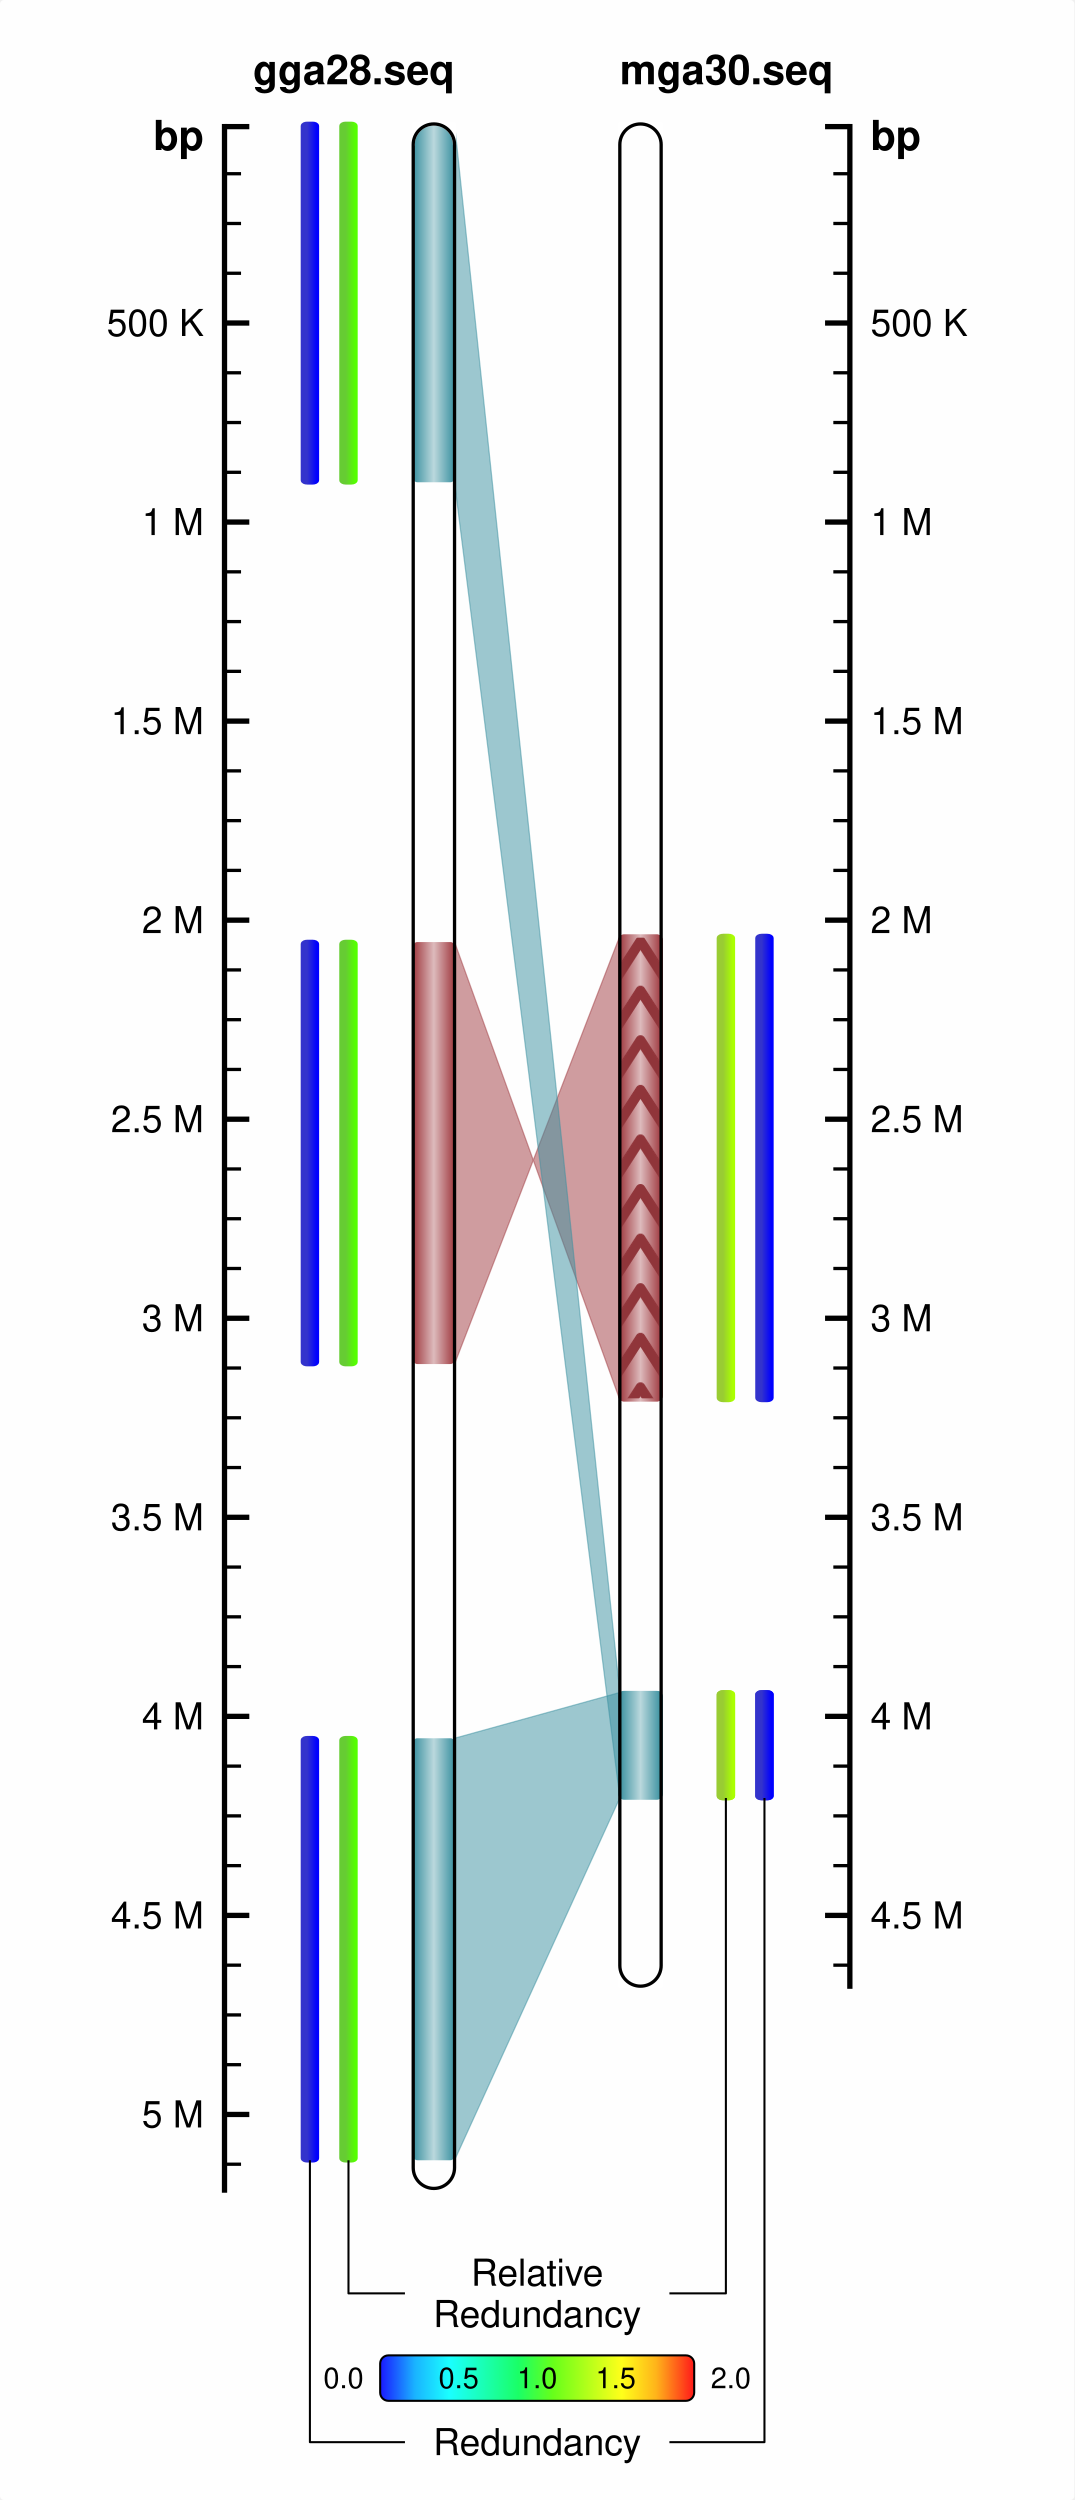
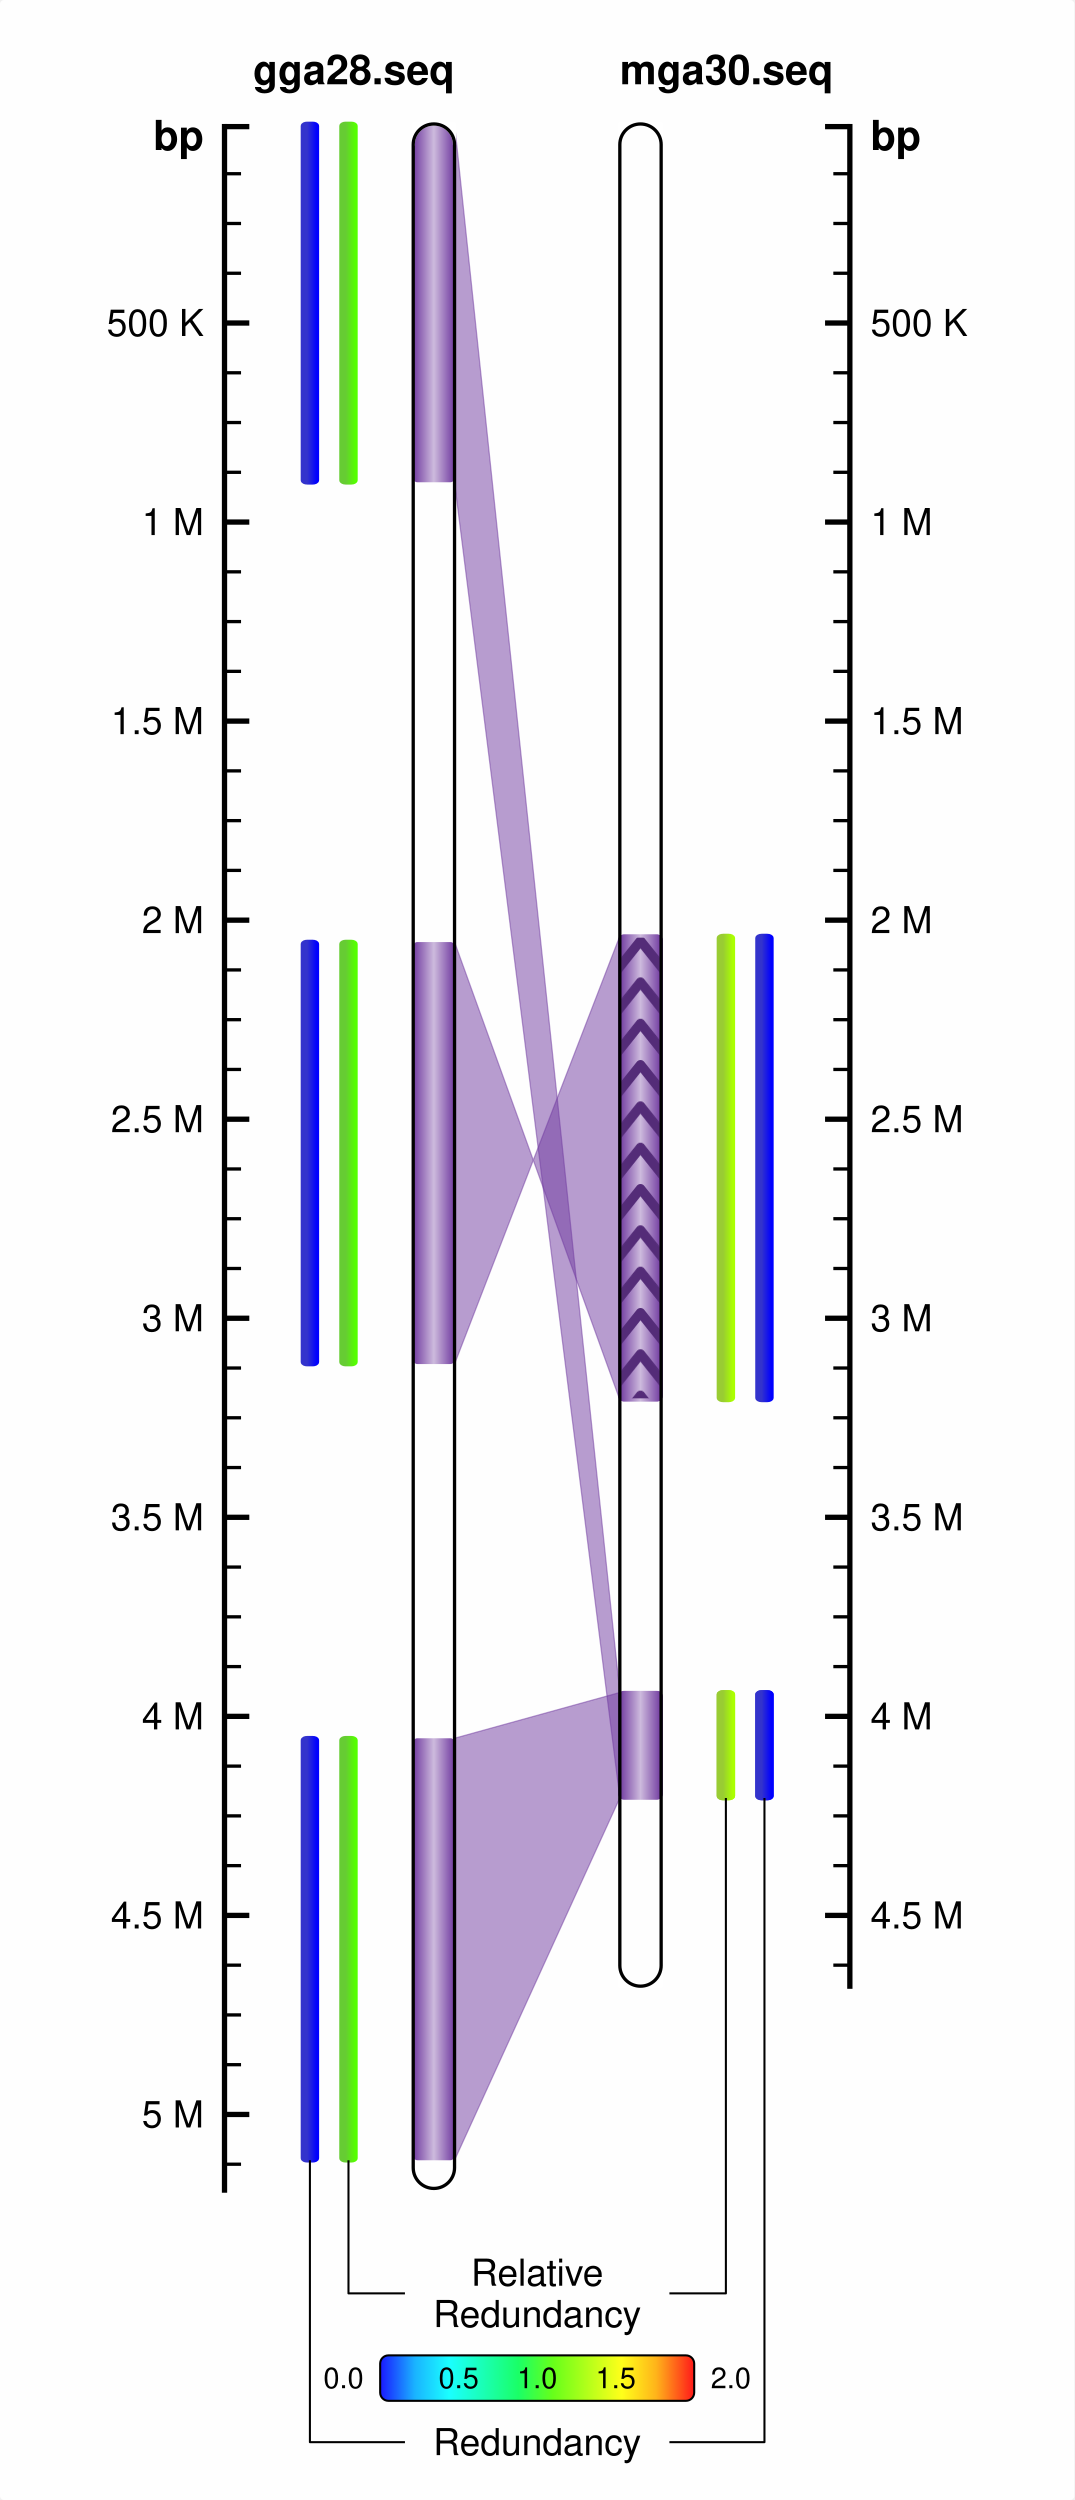
<svg xmlns="http://www.w3.org/2000/svg" viewBox="0 0 260 605.008">
  <rect x="0" y="0" width="260" height="605.008" rx="1" ry="1" fill="white" fill-opacity="0.9" stroke="white" stroke-width="0" stroke-opacity="1" />
  <line id="54.33332830.00000054.333328530.647888" x1="54.333" y1="30" x2="54.333" y2="530.648" stroke-width="1.28" stroke="black" />
  <text id="49.33332836.299999" x="49.333" y="36.3" dominant-baseline="" baseline-shift="" alignment-baseline="" font-size="10px" font-weight="bold" font-family="Helvetica,Arial" font-variant="normal" text-anchor="end" text-align="start" line-height="125%%">
bp</text>
  <line id="54.33332830.63999960.33332830.639999" x1="54.333" y1="30.64" x2="60.333" y2="30.64" stroke-width="1.28" stroke="black" />
  <line id="54.33332842.04262258.33332842.042622" x1="54.333" y1="42.043" x2="58.333" y2="42.043" stroke-width="0.8" stroke="black" />
  <line id="54.33332854.08524358.33332854.085243" x1="54.333" y1="54.085" x2="58.333" y2="54.085" stroke-width="0.8" stroke="black" />
  <line id="54.33332866.12786158.33332866.127861" x1="54.333" y1="66.128" x2="58.333" y2="66.128" stroke-width="0.8" stroke="black" />
  <line id="54.33332878.17048660.33332878.170486" x1="54.333" y1="78.171" x2="60.333" y2="78.171" stroke-width="1.28" stroke="black" />
  <text id="49.33332881.320488" x="49.333" y="81.32" dominant-baseline="" baseline-shift="" alignment-baseline="" font-size="9px" font-weight="normal" font-family="Helvetica,Arial" font-variant="normal" text-anchor="end" text-align="start" line-height="125%%">
500 K</text>
  <line id="54.33332890.21310458.33332890.213104" x1="54.333" y1="90.213" x2="58.333" y2="90.213" stroke-width="0.8" stroke="black" />
  <line id="54.333328102.25573058.333328102.255730" x1="54.333" y1="102.256" x2="58.333" y2="102.256" stroke-width="0.8" stroke="black" />
  <line id="54.333328114.29834758.333328114.298347" x1="54.333" y1="114.298" x2="58.333" y2="114.298" stroke-width="0.8" stroke="black" />
  <line id="54.333328126.34097360.333328126.340973" x1="54.333" y1="126.341" x2="60.333" y2="126.341" stroke-width="1.28" stroke="black" />
  <text id="49.333328129.490967" x="49.333" y="129.491" dominant-baseline="" baseline-shift="" alignment-baseline="" font-size="9px" font-weight="normal" font-family="Helvetica,Arial" font-variant="normal" text-anchor="end" text-align="start" line-height="125%%">
1 M</text>
  <line id="54.333328138.38359158.333328138.383591" x1="54.333" y1="138.384" x2="58.333" y2="138.384" stroke-width="0.8" stroke="black" />
  <line id="54.333328150.42620858.333328150.426208" x1="54.333" y1="150.426" x2="58.333" y2="150.426" stroke-width="0.8" stroke="black" />
  <line id="54.333328162.46882658.333328162.468826" x1="54.333" y1="162.469" x2="58.333" y2="162.469" stroke-width="0.8" stroke="black" />
  <line id="54.333328174.51145960.333328174.511459" x1="54.333" y1="174.511" x2="60.333" y2="174.511" stroke-width="1.28" stroke="black" />
  <text id="49.333328177.661453" x="49.333" y="177.661" dominant-baseline="" baseline-shift="" alignment-baseline="" font-size="9px" font-weight="normal" font-family="Helvetica,Arial" font-variant="normal" text-anchor="end" text-align="start" line-height="125%%">
1.5 M</text>
  <line id="54.333328186.55407758.333328186.554077" x1="54.333" y1="186.554" x2="58.333" y2="186.554" stroke-width="0.8" stroke="black" />
  <line id="54.333328198.59669558.333328198.596695" x1="54.333" y1="198.597" x2="58.333" y2="198.597" stroke-width="0.8" stroke="black" />
  <line id="54.333328210.63931358.333328210.639313" x1="54.333" y1="210.639" x2="58.333" y2="210.639" stroke-width="0.8" stroke="black" />
  <line id="54.333328222.68194660.333328222.681946" x1="54.333" y1="222.682" x2="60.333" y2="222.682" stroke-width="1.28" stroke="black" />
  <text id="49.333328225.831940" x="49.333" y="225.832" dominant-baseline="" baseline-shift="" alignment-baseline="" font-size="9px" font-weight="normal" font-family="Helvetica,Arial" font-variant="normal" text-anchor="end" text-align="start" line-height="125%%">
2 M</text>
  <line id="54.333328234.72456458.333328234.724564" x1="54.333" y1="234.725" x2="58.333" y2="234.725" stroke-width="0.8" stroke="black" />
  <line id="54.333328246.76718158.333328246.767181" x1="54.333" y1="246.767" x2="58.333" y2="246.767" stroke-width="0.8" stroke="black" />
  <line id="54.333328258.80981458.333328258.809814" x1="54.333" y1="258.81" x2="58.333" y2="258.81" stroke-width="0.8" stroke="black" />
  <line id="54.333328270.85241760.333328270.852417" x1="54.333" y1="270.852" x2="60.333" y2="270.852" stroke-width="1.28" stroke="black" />
  <text id="49.333328274.002411" x="49.333" y="274.002" dominant-baseline="" baseline-shift="" alignment-baseline="" font-size="9px" font-weight="normal" font-family="Helvetica,Arial" font-variant="normal" text-anchor="end" text-align="start" line-height="125%%">
2.5 M</text>
  <line id="54.333328282.89505058.333328282.895050" x1="54.333" y1="282.895" x2="58.333" y2="282.895" stroke-width="0.8" stroke="black" />
  <line id="54.333328294.93765358.333328294.937653" x1="54.333" y1="294.938" x2="58.333" y2="294.938" stroke-width="0.8" stroke="black" />
  <line id="54.333328306.98028658.333328306.980286" x1="54.333" y1="306.98" x2="58.333" y2="306.98" stroke-width="0.8" stroke="black" />
  <line id="54.333328319.02291960.333328319.022919" x1="54.333" y1="319.023" x2="60.333" y2="319.023" stroke-width="1.28" stroke="black" />
  <text id="49.333328322.172913" x="49.333" y="322.173" dominant-baseline="" baseline-shift="" alignment-baseline="" font-size="9px" font-weight="normal" font-family="Helvetica,Arial" font-variant="normal" text-anchor="end" text-align="start" line-height="125%%">
3 M</text>
  <line id="54.333328331.06552158.333328331.065521" x1="54.333" y1="331.066" x2="58.333" y2="331.066" stroke-width="0.8" stroke="black" />
  <line id="54.333328343.10815458.333328343.108154" x1="54.333" y1="343.108" x2="58.333" y2="343.108" stroke-width="0.8" stroke="black" />
  <line id="54.333328355.15078758.333328355.150787" x1="54.333" y1="355.151" x2="58.333" y2="355.151" stroke-width="0.8" stroke="black" />
  <line id="54.333328367.19339060.333328367.193390" x1="54.333" y1="367.193" x2="60.333" y2="367.193" stroke-width="1.28" stroke="black" />
  <text id="49.333328370.343384" x="49.333" y="370.343" dominant-baseline="" baseline-shift="" alignment-baseline="" font-size="9px" font-weight="normal" font-family="Helvetica,Arial" font-variant="normal" text-anchor="end" text-align="start" line-height="125%%">
3.5 M</text>
  <line id="54.333328379.23602358.333328379.236023" x1="54.333" y1="379.236" x2="58.333" y2="379.236" stroke-width="0.8" stroke="black" />
  <line id="54.333328391.27862558.333328391.278625" x1="54.333" y1="391.279" x2="58.333" y2="391.279" stroke-width="0.8" stroke="black" />
  <line id="54.333328403.32125958.333328403.321259" x1="54.333" y1="403.321" x2="58.333" y2="403.321" stroke-width="0.8" stroke="black" />
  <line id="54.333328415.36389260.333328415.363892" x1="54.333" y1="415.364" x2="60.333" y2="415.364" stroke-width="1.28" stroke="black" />
  <text id="49.333328418.513885" x="49.333" y="418.514" dominant-baseline="" baseline-shift="" alignment-baseline="" font-size="9px" font-weight="normal" font-family="Helvetica,Arial" font-variant="normal" text-anchor="end" text-align="start" line-height="125%%">
4 M</text>
  <line id="54.333328427.40649458.333328427.406494" x1="54.333" y1="427.406" x2="58.333" y2="427.406" stroke-width="0.8" stroke="black" />
  <line id="54.333328439.44912758.333328439.449127" x1="54.333" y1="439.449" x2="58.333" y2="439.449" stroke-width="0.8" stroke="black" />
  <line id="54.333328451.49173058.333328451.491730" x1="54.333" y1="451.492" x2="58.333" y2="451.492" stroke-width="0.8" stroke="black" />
  <line id="54.333328463.53436360.333328463.534363" x1="54.333" y1="463.534" x2="60.333" y2="463.534" stroke-width="1.28" stroke="black" />
  <text id="49.333328466.684357" x="49.333" y="466.684" dominant-baseline="" baseline-shift="" alignment-baseline="" font-size="9px" font-weight="normal" font-family="Helvetica,Arial" font-variant="normal" text-anchor="end" text-align="start" line-height="125%%">
4.5 M</text>
  <line id="54.333328475.57699658.333328475.576996" x1="54.333" y1="475.577" x2="58.333" y2="475.577" stroke-width="0.8" stroke="black" />
  <line id="54.333328487.61959858.333328487.619598" x1="54.333" y1="487.62" x2="58.333" y2="487.62" stroke-width="0.8" stroke="black" />
  <line id="54.333328499.66223158.333328499.662231" x1="54.333" y1="499.662" x2="58.333" y2="499.662" stroke-width="0.8" stroke="black" />
  <line id="54.333328511.70486560.333328511.704865" x1="54.333" y1="511.705" x2="60.333" y2="511.705" stroke-width="1.28" stroke="black" />
  <text id="49.333328514.854858" x="49.333" y="514.855" dominant-baseline="" baseline-shift="" alignment-baseline="" font-size="9px" font-weight="normal" font-family="Helvetica,Arial" font-variant="normal" text-anchor="end" text-align="start" line-height="125%%">
5 M</text>
  <line id="54.333328523.74749858.333328523.747498" x1="54.333" y1="523.747" x2="58.333" y2="523.747" stroke-width="0.8" stroke="black" />
  <line id="205.66667230.000000205.666672481.299835" x1="205.667" y1="30" x2="205.667" y2="481.3" stroke-width="1.28" stroke="black" />
  <text id="210.66667236.299999" x="210.667" y="36.3" dominant-baseline="" baseline-shift="" alignment-baseline="" font-size="10px" font-weight="bold" font-family="Helvetica,Arial" font-variant="normal" text-anchor="start" text-align="start" line-height="125%%">
bp</text>
  <line id="205.66667230.639999199.66667230.639999" x1="205.667" y1="30.64" x2="199.667" y2="30.64" stroke-width="1.28" stroke="black" />
  <line id="205.66667242.042622201.66667242.042622" x1="205.667" y1="42.043" x2="201.667" y2="42.043" stroke-width="0.8" stroke="black" />
  <line id="205.66667254.085243201.66667254.085243" x1="205.667" y1="54.085" x2="201.667" y2="54.085" stroke-width="0.8" stroke="black" />
  <line id="205.66667266.127861201.66667266.127861" x1="205.667" y1="66.128" x2="201.667" y2="66.128" stroke-width="0.8" stroke="black" />
  <line id="205.66667278.170486199.66667278.170486" x1="205.667" y1="78.171" x2="199.667" y2="78.171" stroke-width="1.28" stroke="black" />
  <text id="210.66667281.320488" x="210.667" y="81.32" dominant-baseline="" baseline-shift="" alignment-baseline="" font-size="9px" font-weight="normal" font-family="Helvetica,Arial" font-variant="normal" text-anchor="start" text-align="start" line-height="125%%">
500 K</text>
  <line id="205.66667290.213104201.66667290.213104" x1="205.667" y1="90.213" x2="201.667" y2="90.213" stroke-width="0.8" stroke="black" />
  <line id="205.666672102.255730201.666672102.255730" x1="205.667" y1="102.256" x2="201.667" y2="102.256" stroke-width="0.8" stroke="black" />
  <line id="205.666672114.298347201.666672114.298347" x1="205.667" y1="114.298" x2="201.667" y2="114.298" stroke-width="0.8" stroke="black" />
  <line id="205.666672126.340973199.666672126.340973" x1="205.667" y1="126.341" x2="199.667" y2="126.341" stroke-width="1.28" stroke="black" />
  <text id="210.666672129.490967" x="210.667" y="129.491" dominant-baseline="" baseline-shift="" alignment-baseline="" font-size="9px" font-weight="normal" font-family="Helvetica,Arial" font-variant="normal" text-anchor="start" text-align="start" line-height="125%%">
1 M</text>
  <line id="205.666672138.383591201.666672138.383591" x1="205.667" y1="138.384" x2="201.667" y2="138.384" stroke-width="0.8" stroke="black" />
  <line id="205.666672150.426208201.666672150.426208" x1="205.667" y1="150.426" x2="201.667" y2="150.426" stroke-width="0.8" stroke="black" />
  <line id="205.666672162.468826201.666672162.468826" x1="205.667" y1="162.469" x2="201.667" y2="162.469" stroke-width="0.8" stroke="black" />
  <line id="205.666672174.511459199.666672174.511459" x1="205.667" y1="174.511" x2="199.667" y2="174.511" stroke-width="1.28" stroke="black" />
  <text id="210.666672177.661453" x="210.667" y="177.661" dominant-baseline="" baseline-shift="" alignment-baseline="" font-size="9px" font-weight="normal" font-family="Helvetica,Arial" font-variant="normal" text-anchor="start" text-align="start" line-height="125%%">
1.5 M</text>
  <line id="205.666672186.554077201.666672186.554077" x1="205.667" y1="186.554" x2="201.667" y2="186.554" stroke-width="0.8" stroke="black" />
  <line id="205.666672198.596695201.666672198.596695" x1="205.667" y1="198.597" x2="201.667" y2="198.597" stroke-width="0.8" stroke="black" />
  <line id="205.666672210.639313201.666672210.639313" x1="205.667" y1="210.639" x2="201.667" y2="210.639" stroke-width="0.8" stroke="black" />
  <line id="205.666672222.681946199.666672222.681946" x1="205.667" y1="222.682" x2="199.667" y2="222.682" stroke-width="1.28" stroke="black" />
  <text id="210.666672225.831940" x="210.667" y="225.832" dominant-baseline="" baseline-shift="" alignment-baseline="" font-size="9px" font-weight="normal" font-family="Helvetica,Arial" font-variant="normal" text-anchor="start" text-align="start" line-height="125%%">
2 M</text>
  <line id="205.666672234.724564201.666672234.724564" x1="205.667" y1="234.725" x2="201.667" y2="234.725" stroke-width="0.8" stroke="black" />
  <line id="205.666672246.767181201.666672246.767181" x1="205.667" y1="246.767" x2="201.667" y2="246.767" stroke-width="0.8" stroke="black" />
  <line id="205.666672258.809814201.666672258.809814" x1="205.667" y1="258.81" x2="201.667" y2="258.81" stroke-width="0.8" stroke="black" />
  <line id="205.666672270.852417199.666672270.852417" x1="205.667" y1="270.852" x2="199.667" y2="270.852" stroke-width="1.28" stroke="black" />
  <text id="210.666672274.002411" x="210.667" y="274.002" dominant-baseline="" baseline-shift="" alignment-baseline="" font-size="9px" font-weight="normal" font-family="Helvetica,Arial" font-variant="normal" text-anchor="start" text-align="start" line-height="125%%">
2.5 M</text>
  <line id="205.666672282.895050201.666672282.895050" x1="205.667" y1="282.895" x2="201.667" y2="282.895" stroke-width="0.8" stroke="black" />
  <line id="205.666672294.937653201.666672294.937653" x1="205.667" y1="294.938" x2="201.667" y2="294.938" stroke-width="0.8" stroke="black" />
  <line id="205.666672306.980286201.666672306.980286" x1="205.667" y1="306.98" x2="201.667" y2="306.98" stroke-width="0.8" stroke="black" />
  <line id="205.666672319.022919199.666672319.022919" x1="205.667" y1="319.023" x2="199.667" y2="319.023" stroke-width="1.28" stroke="black" />
  <text id="210.666672322.172913" x="210.667" y="322.173" dominant-baseline="" baseline-shift="" alignment-baseline="" font-size="9px" font-weight="normal" font-family="Helvetica,Arial" font-variant="normal" text-anchor="start" text-align="start" line-height="125%%">
3 M</text>
  <line id="205.666672331.065521201.666672331.065521" x1="205.667" y1="331.066" x2="201.667" y2="331.066" stroke-width="0.8" stroke="black" />
  <line id="205.666672343.108154201.666672343.108154" x1="205.667" y1="343.108" x2="201.667" y2="343.108" stroke-width="0.8" stroke="black" />
  <line id="205.666672355.150787201.666672355.150787" x1="205.667" y1="355.151" x2="201.667" y2="355.151" stroke-width="0.8" stroke="black" />
  <line id="205.666672367.193390199.666672367.193390" x1="205.667" y1="367.193" x2="199.667" y2="367.193" stroke-width="1.28" stroke="black" />
  <text id="210.666672370.343384" x="210.667" y="370.343" dominant-baseline="" baseline-shift="" alignment-baseline="" font-size="9px" font-weight="normal" font-family="Helvetica,Arial" font-variant="normal" text-anchor="start" text-align="start" line-height="125%%">
3.5 M</text>
  <line id="205.666672379.236023201.666672379.236023" x1="205.667" y1="379.236" x2="201.667" y2="379.236" stroke-width="0.8" stroke="black" />
  <line id="205.666672391.278625201.666672391.278625" x1="205.667" y1="391.279" x2="201.667" y2="391.279" stroke-width="0.8" stroke="black" />
  <line id="205.666672403.321259201.666672403.321259" x1="205.667" y1="403.321" x2="201.667" y2="403.321" stroke-width="0.8" stroke="black" />
  <line id="205.666672415.363892199.666672415.363892" x1="205.667" y1="415.364" x2="199.667" y2="415.364" stroke-width="1.28" stroke="black" />
  <text id="210.666672418.513885" x="210.667" y="418.514" dominant-baseline="" baseline-shift="" alignment-baseline="" font-size="9px" font-weight="normal" font-family="Helvetica,Arial" font-variant="normal" text-anchor="start" text-align="start" line-height="125%%">
4 M</text>
  <line id="205.666672427.406494201.666672427.406494" x1="205.667" y1="427.406" x2="201.667" y2="427.406" stroke-width="0.8" stroke="black" />
  <line id="205.666672439.449127201.666672439.449127" x1="205.667" y1="439.449" x2="201.667" y2="439.449" stroke-width="0.8" stroke="black" />
  <line id="205.666672451.491730201.666672451.491730" x1="205.667" y1="451.492" x2="201.667" y2="451.492" stroke-width="0.8" stroke="black" />
  <line id="205.666672463.534363199.666672463.534363" x1="205.667" y1="463.534" x2="199.667" y2="463.534" stroke-width="1.28" stroke="black" />
  <text id="210.666672466.684357" x="210.667" y="466.684" dominant-baseline="" baseline-shift="" alignment-baseline="" font-size="9px" font-weight="normal" font-family="Helvetica,Arial" font-variant="normal" text-anchor="start" text-align="start" line-height="125%%">
4.5 M</text>
  <line id="205.666672475.576996201.666672475.576996" x1="205.667" y1="475.577" x2="201.667" y2="475.577" stroke-width="0.8" stroke="black" />
  <defs id="">
    <linearGradient id="grad100.000000420.662628" x1="0%" y1="0%" x2="100%" y2="0%">
-       <stop offset="0%" stop-color="#3B91A0" stop-opacity="1" />
-       <stop offset="50%" stop-color="#BAD8DD" stop-opacity="1" />
-       <stop offset="100%" stop-color="#3B91A0" stop-opacity="1" />
+       <stop offset="0%" stop-color="#713BA0" stop-opacity="1" />
+       <stop offset="50%" stop-color="#CDBADD" stop-opacity="1" />
+       <stop offset="100%" stop-color="#713BA0" stop-opacity="1" />
    </linearGradient>
  </defs>
  <rect x="100" y="420.663" width="10" height="102.121" rx="1" ry="1" fill="url(#grad100.000000420.662628)" fill-opacity="1" stroke-width="0.75" stroke-opacity="1" />
  <defs id="">
    <linearGradient id="grad100.000000420.662628NRC" x1="0%" y1="0%" x2="100%" y2="0%">
      <stop offset="30%" stop-color="#66CC33" stop-opacity="1" />
      <stop offset="100%" stop-color="#55ff00" stop-opacity="1" />
    </linearGradient>
  </defs>
  <rect x="82.667" y="420.663" width="3.333" height="102.121" rx="1" ry="0.5" fill="url(#grad100.000000420.662628NRC)" fill-opacity="1" stroke="url(#grad100.000000420.662628NRC)" stroke-width="1.125" stroke-opacity="1" />
  <defs id="">
    <linearGradient id="grad100.000000420.662628NRCRedun" x1="0%" y1="0%" x2="100%" y2="0%">
      <stop offset="30%" stop-color="#3333CC" stop-opacity="1" />
      <stop offset="100%" stop-color="#0000ff" stop-opacity="1" />
    </linearGradient>
  </defs>
  <rect x="73.333" y="420.663" width="3.333" height="102.121" rx="1" ry="0.5" fill="url(#grad100.000000420.662628NRCRedun)" fill-opacity="1" stroke="url(#grad100.000000420.662628NRCRedun)" stroke-width="1.125" stroke-opacity="1" />
  <defs id="">
    <linearGradient id="grad150.000000409.583435" x1="0%" y1="0%" x2="100%" y2="0%">
-       <stop offset="0%" stop-color="#3B91A0" stop-opacity="1" />
-       <stop offset="50%" stop-color="#BAD8DD" stop-opacity="1" />
-       <stop offset="100%" stop-color="#3B91A0" stop-opacity="1" />
+       <stop offset="0%" stop-color="#713BA0" stop-opacity="1" />
+       <stop offset="50%" stop-color="#CDBADD" stop-opacity="1" />
+       <stop offset="100%" stop-color="#713BA0" stop-opacity="1" />
    </linearGradient>
  </defs>
  <rect x="150" y="409.583" width="10" height="25.53" rx="1" ry="1" fill="url(#grad150.000000409.583435)" fill-opacity="1" stroke="url(#grad150.000000409.583435)" stroke-width="0.75" stroke-opacity="1" />
  <defs id="">
    <linearGradient id="grad150.000000409.583435NRC" x1="0%" y1="0%" x2="100%" y2="0%">
      <stop offset="30%" stop-color="#99CC33" stop-opacity="1" />
      <stop offset="100%" stop-color="#aaff00" stop-opacity="1" />
    </linearGradient>
  </defs>
  <rect x="174" y="409.583" width="3.333" height="25.53" rx="1" ry="0.5" fill="url(#grad150.000000409.583435NRC)" fill-opacity="1" stroke="url(#grad150.000000409.583435NRC)" stroke-width="1.125" stroke-opacity="1" />
  <defs id="">
    <linearGradient id="grad150.000000409.583435NRCRedun" x1="0%" y1="0%" x2="100%" y2="0%">
      <stop offset="30%" stop-color="#3333CC" stop-opacity="1" />
      <stop offset="100%" stop-color="#0000ff" stop-opacity="1" />
    </linearGradient>
  </defs>
  <rect x="183.333" y="409.583" width="3.333" height="25.53" rx="1" ry="0.5" fill="url(#grad150.000000409.583435NRCRedun)" fill-opacity="1" stroke="url(#grad150.000000409.583435NRCRedun)" stroke-width="1.125" stroke-opacity="1" />
-   <polygon points="110,420.663 110,522.784 150,435.114 150,409.583 " fill="#3B91A0" stroke="#3B91A0" stroke-width="0.3" stroke-opacity="0.5" fill-opacity="0.5" />
+   <polygon points="110,420.663 110,522.784 150,435.114 150,409.583 " fill="#713BA0" stroke="#713BA0" stroke-width="0.3" stroke-opacity="0.5" fill-opacity="0.5" />
  <defs id="">
    <linearGradient id="grad100.000000227.980698" x1="0%" y1="0%" x2="100%" y2="0%">
-       <stop offset="0%" stop-color="#A03B41" stop-opacity="1" />
-       <stop offset="50%" stop-color="#DDBABC" stop-opacity="1" />
-       <stop offset="100%" stop-color="#A03B41" stop-opacity="1" />
+       <stop offset="0%" stop-color="#713BA0" stop-opacity="1" />
+       <stop offset="50%" stop-color="#CDBADD" stop-opacity="1" />
+       <stop offset="100%" stop-color="#713BA0" stop-opacity="1" />
    </linearGradient>
  </defs>
  <rect x="100" y="227.981" width="10" height="102.121" rx="1" ry="1" fill="url(#grad100.000000227.980698)" fill-opacity="1" stroke-width="0.75" stroke-opacity="1" />
  <defs id="">
    <linearGradient id="grad100.000000227.980698NRC" x1="0%" y1="0%" x2="100%" y2="0%">
      <stop offset="30%" stop-color="#66CC33" stop-opacity="1" />
      <stop offset="100%" stop-color="#55ff00" stop-opacity="1" />
    </linearGradient>
  </defs>
  <rect x="82.667" y="227.981" width="3.333" height="102.121" rx="1" ry="0.5" fill="url(#grad100.000000227.980698NRC)" fill-opacity="1" stroke="url(#grad100.000000227.980698NRC)" stroke-width="1.125" stroke-opacity="1" />
  <defs id="">
    <linearGradient id="grad100.000000227.980698NRCRedun" x1="0%" y1="0%" x2="100%" y2="0%">
      <stop offset="30%" stop-color="#3333CC" stop-opacity="1" />
      <stop offset="100%" stop-color="#0000ff" stop-opacity="1" />
    </linearGradient>
  </defs>
  <rect x="73.333" y="227.981" width="3.333" height="102.121" rx="1" ry="0.5" fill="url(#grad100.000000227.980698NRCRedun)" fill-opacity="1" stroke="url(#grad100.000000227.980698NRCRedun)" stroke-width="1.125" stroke-opacity="1" />
  <defs id="">
    <linearGradient id="grad150.000000226.535583" x1="0%" y1="0%" x2="100%" y2="0%">
-       <stop offset="0%" stop-color="#A03B41" stop-opacity="1" />
-       <stop offset="50%" stop-color="#DDBABC" stop-opacity="1" />
-       <stop offset="100%" stop-color="#A03B41" stop-opacity="1" />
+       <stop offset="0%" stop-color="#713BA0" stop-opacity="1" />
+       <stop offset="50%" stop-color="#CDBADD" stop-opacity="1" />
+       <stop offset="100%" stop-color="#713BA0" stop-opacity="1" />
    </linearGradient>
  </defs>
  <rect x="150" y="226.536" width="10" height="112.237" rx="1" ry="1" fill="url(#grad150.000000226.535583)" fill-opacity="1" stroke="url(#grad150.000000226.535583)" stroke-width="0.75" stroke-opacity="1" />
  <defs id="">
-     <pattern id="Wavy150.000000226.535583" x="150" y="226.536" width="10" height="12" patternUnits="userSpaceOnUse">
-       <path id="" d="m -1.2,10.8 l 6.2,-9.6 l 6.2,9.6 " fill="none" fill-opacity="0.9" stroke="#90353A" stroke-opacity="1" stroke-linejoin="round" stroke-width="2.4" />
+     <pattern id="Wavy150.000000226.535583" x="150" y="226.536" width="10" height="10" patternUnits="userSpaceOnUse">
+       <path id="" d="m -1.15,8.85 l 6.15,-7.7 l 6.15,7.7 " fill="none" fill-opacity="0.9" stroke="#542C78" stroke-opacity="1" stroke-linejoin="round" stroke-width="2.3" />
    </pattern>
  </defs>
  <rect x="150" y="226.536" width="10" height="112.237" rx="1" ry="1" fill="url(#Wavy150.000000226.535583)" fill-opacity="1" stroke="url(#grad150.000000226.535583)" stroke-width="0.75" stroke-opacity="1" />
  <defs id="">
    <linearGradient id="grad150.000000226.535583NRC" x1="0%" y1="0%" x2="100%" y2="0%">
      <stop offset="30%" stop-color="#99CC33" stop-opacity="1" />
      <stop offset="100%" stop-color="#aaff00" stop-opacity="1" />
    </linearGradient>
  </defs>
  <rect x="174" y="226.536" width="3.333" height="112.237" rx="1" ry="0.5" fill="url(#grad150.000000226.535583NRC)" fill-opacity="1" stroke="url(#grad150.000000226.535583NRC)" stroke-width="1.125" stroke-opacity="1" />
  <defs id="">
    <linearGradient id="grad150.000000226.535583NRCRedun" x1="0%" y1="0%" x2="100%" y2="0%">
      <stop offset="30%" stop-color="#3333CC" stop-opacity="1" />
      <stop offset="100%" stop-color="#0000ff" stop-opacity="1" />
    </linearGradient>
  </defs>
  <rect x="183.333" y="226.536" width="3.333" height="112.237" rx="1" ry="0.5" fill="url(#grad150.000000226.535583NRCRedun)" fill-opacity="1" stroke="url(#grad150.000000226.535583NRCRedun)" stroke-width="1.125" stroke-opacity="1" />
-   <polygon points="110,227.981 110,330.102 150,226.536 150,338.773 " fill="#A03B41" stroke="#A03B41" stroke-width="0.3" stroke-opacity="0.5" fill-opacity="0.5" />
+   <polygon points="110,227.981 110,330.102 150,226.536 150,338.773 " fill="#713BA0" stroke="#713BA0" stroke-width="0.3" stroke-opacity="0.5" fill-opacity="0.5" />
  <defs id="">
    <linearGradient id="grad100.00000030.000000" x1="0%" y1="0%" x2="100%" y2="0%">
-       <stop offset="0%" stop-color="#3B91A0" stop-opacity="1" />
-       <stop offset="50%" stop-color="#BAD8DD" stop-opacity="1" />
-       <stop offset="100%" stop-color="#3B91A0" stop-opacity="1" />
+       <stop offset="0%" stop-color="#713BA0" stop-opacity="1" />
+       <stop offset="50%" stop-color="#CDBADD" stop-opacity="1" />
+       <stop offset="100%" stop-color="#713BA0" stop-opacity="1" />
    </linearGradient>
  </defs>
  <rect x="100" y="30" width="10" height="86.707" rx="1" ry="1" fill="url(#grad100.00000030.000000)" fill-opacity="1" stroke-width="0.75" stroke-opacity="1" />
  <defs id="">
    <linearGradient id="grad100.00000030.000000NRC" x1="0%" y1="0%" x2="100%" y2="0%">
      <stop offset="30%" stop-color="#66CC33" stop-opacity="1" />
      <stop offset="100%" stop-color="#55ff00" stop-opacity="1" />
    </linearGradient>
  </defs>
  <rect x="82.667" y="30" width="3.333" height="86.707" rx="1" ry="0.5" fill="url(#grad100.00000030.000000NRC)" fill-opacity="1" stroke="url(#grad100.00000030.000000NRC)" stroke-width="1.125" stroke-opacity="1" />
  <defs id="">
    <linearGradient id="grad100.00000030.000000NRCRedun" x1="0%" y1="0%" x2="100%" y2="0%">
      <stop offset="30%" stop-color="#3333CC" stop-opacity="1" />
      <stop offset="100%" stop-color="#0000ff" stop-opacity="1" />
    </linearGradient>
  </defs>
  <rect x="73.333" y="30" width="3.333" height="86.707" rx="1" ry="0.5" fill="url(#grad100.00000030.000000NRCRedun)" fill-opacity="1" stroke="url(#grad100.00000030.000000NRCRedun)" stroke-width="1.125" stroke-opacity="1" />
  <defs id="">
    <linearGradient id="grad150.000000409.583435" x1="0%" y1="0%" x2="100%" y2="0%">
-       <stop offset="0%" stop-color="#3B91A0" stop-opacity="1" />
-       <stop offset="50%" stop-color="#BAD8DD" stop-opacity="1" />
-       <stop offset="100%" stop-color="#3B91A0" stop-opacity="1" />
+       <stop offset="0%" stop-color="#713BA0" stop-opacity="1" />
+       <stop offset="50%" stop-color="#CDBADD" stop-opacity="1" />
+       <stop offset="100%" stop-color="#713BA0" stop-opacity="1" />
    </linearGradient>
  </defs>
  <rect x="150" y="409.583" width="10" height="25.53" rx="1" ry="1" fill="url(#grad150.000000409.583435)" fill-opacity="1" stroke="url(#grad150.000000409.583435)" stroke-width="0.75" stroke-opacity="1" />
  <defs id="">
    <linearGradient id="grad150.000000409.583435NRC" x1="0%" y1="0%" x2="100%" y2="0%">
      <stop offset="30%" stop-color="#99CC33" stop-opacity="1" />
      <stop offset="100%" stop-color="#aaff00" stop-opacity="1" />
    </linearGradient>
  </defs>
  <rect x="174" y="409.583" width="3.333" height="25.53" rx="1" ry="0.5" fill="url(#grad150.000000409.583435NRC)" fill-opacity="1" stroke="url(#grad150.000000409.583435NRC)" stroke-width="1.125" stroke-opacity="1" />
  <defs id="">
    <linearGradient id="grad150.000000409.583435NRCRedun" x1="0%" y1="0%" x2="100%" y2="0%">
      <stop offset="30%" stop-color="#3333CC" stop-opacity="1" />
      <stop offset="100%" stop-color="#0000ff" stop-opacity="1" />
    </linearGradient>
  </defs>
  <rect x="183.333" y="409.583" width="3.333" height="25.53" rx="1" ry="0.5" fill="url(#grad150.000000409.583435NRCRedun)" fill-opacity="1" stroke="url(#grad150.000000409.583435NRCRedun)" stroke-width="1.125" stroke-opacity="1" />
-   <polygon points="110,30 110,116.707 150,435.114 150,409.583 " fill="#3B91A0" stroke="#3B91A0" stroke-width="0.3" stroke-opacity="0.5" fill-opacity="0.5" />
+   <polygon points="110,30 110,116.707 150,435.114 150,409.583 " fill="#713BA0" stroke="#713BA0" stroke-width="0.3" stroke-opacity="0.5" fill-opacity="0.5" />
  <path id="rhs100.00000030.000000" d="M 100,524.608 a 5,5 0 0,0 10,0 v 5 h -10 v -5 z " fill="white" fill-opacity="1" stroke="white" stroke-opacity="1" stroke-linejoin="round" stroke-width="0.8" />
  <path id="rhs100.00000030.000000" d="M 110,35 a 5,5 0 0,0 -10,0 v -5 h 10 v 5 z " fill="white" fill-opacity="1" stroke="white" stroke-opacity="1" stroke-linejoin="round" stroke-width="0.8" />
  <path id="100.00000030.000000" d="M 100,35 v 489.608 a 5,5 0 0,0 10,0 v -489.608 a 5,5 0 0,0 -10,0 z " fill="none" fill-opacity="0.9" stroke="black" stroke-opacity="1" stroke-linejoin="round" stroke-width="0.8" />
  <path id="rhs100.00000030.000000" d="M 150,475.66 a 5,5 0 0,0 10,0 v 5 h -10 v -5 z " fill="white" fill-opacity="1" stroke="white" stroke-opacity="1" stroke-linejoin="round" stroke-width="0.8" />
  <path id="rhs100.00000030.000000" d="M 160,35 a 5,5 0 0,0 -10,0 v -5 h 10 v 5 z " fill="white" fill-opacity="1" stroke="white" stroke-opacity="1" stroke-linejoin="round" stroke-width="0.8" />
  <path id="150.00000030.000000" d="M 150,35 v 440.66 a 5,5 0 0,0 10,0 v -440.66 a 5,5 0 0,0 -10,0 z " fill="none" fill-opacity="0.9" stroke="black" stroke-opacity="1" stroke-linejoin="round" stroke-width="0.8" />
  <text id="110.00000020.400000" x="110" y="20.4" dominant-baseline="" baseline-shift="" alignment-baseline="" font-size="10px" font-weight="bold" font-family="Helvetica,Arial" font-variant="normal" text-anchor="end" text-align="start" line-height="125%%">
gga28.seq</text>
  <text id="150.00000020.400000" x="150" y="20.4" dominant-baseline="" baseline-shift="" alignment-baseline="" font-size="10px" font-weight="bold" font-family="Helvetica,Arial" font-variant="normal" text-anchor="start" text-align="start" line-height="125%%">
mga30.seq</text>
  <defs id="">
    <linearGradient id="grad92.000000570.007874" x1="0%" y1="0%" x2="100%" y2="0%">
      <stop offset="0%" stop-color="#0000ff" stop-opacity="1" />
      <stop offset="11%" stop-color="#00aaff" stop-opacity="1" />
      <stop offset="22%" stop-color="#00ffff" stop-opacity="1" />
      <stop offset="33%" stop-color="#00ffaa" stop-opacity="1" />
      <stop offset="44%" stop-color="#00ff55" stop-opacity="1" />
      <stop offset="55%" stop-color="#55ff00" stop-opacity="1" />
      <stop offset="66%" stop-color="#aaff00" stop-opacity="1" />
      <stop offset="77%" stop-color="#ffff00" stop-opacity="1" />
      <stop offset="88%" stop-color="#ffaa00" stop-opacity="1" />
      <stop offset="100%" stop-color="#ff0000" stop-opacity="1" />
    </linearGradient>
  </defs>
  <rect x="92" y="570.008" width="76" height="11" rx="2" ry="2" fill="url(#grad92.000000570.007874)" fill-opacity="0.9" stroke="black" stroke-width="0.5" stroke-opacity="1" />
  <text id="130.000000553.157898" x="130" y="553.158" dominant-baseline="" baseline-shift="" alignment-baseline="" font-size="9px" font-family="Helvetica,Arial" font-variant="normal" text-anchor="middle" text-align="start" line-height="125%%">
Relative</text>
  <text id="130.000000563.157898" x="130" y="563.158" dominant-baseline="" baseline-shift="" alignment-baseline="" font-size="9px" font-family="Helvetica,Arial" font-variant="normal" text-anchor="middle" text-align="start" line-height="125%%">
Redundancy</text>
  <text id="130.000000594.157898" x="130" y="594.158" dominant-baseline="" baseline-shift="" alignment-baseline="" font-size="9px" font-family="Helvetica,Arial" font-variant="normal" text-anchor="middle" text-align="start" line-height="125%%">
Redundancy</text>
  <text id="88.000000575.507874" x="88" y="575.508" dy="2.45" dominant-baseline="" baseline-shift="" alignment-baseline="" font-size="7px" font-family="Helvetica,Arial" font-variant="normal" text-anchor="end" text-align="start" line-height="125%%">
0.0</text>
  <text id="172.000000575.507874" x="172" y="575.508" dy="2.45" dominant-baseline="" baseline-shift="" alignment-baseline="" font-size="7px" font-family="Helvetica,Arial" font-variant="normal" text-anchor="start" text-align="start" line-height="125%%">
2.0</text>
  <text id="111.000000575.507874" x="111" y="575.508" dy="2.45" dominant-baseline="" baseline-shift="" alignment-baseline="" font-size="7px" font-family="Helvetica,Arial" font-variant="normal" text-anchor="middle" text-align="start" line-height="125%%">
0.5</text>
  <text id="130.000000575.507874" x="130" y="575.508" dy="2.45" dominant-baseline="" baseline-shift="" alignment-baseline="" font-size="7px" font-family="Helvetica,Arial" font-variant="normal" text-anchor="middle" text-align="start" line-height="125%%">
1.0</text>
  <text id="149.000000575.507874" x="149" y="575.508" dy="2.45" dominant-baseline="" baseline-shift="" alignment-baseline="" font-size="7px" font-family="Helvetica,Arial" font-variant="normal" text-anchor="middle" text-align="start" line-height="125%%">
1.5</text>
  <path id="" d="M 84.333,522.784 V 555.008 H 98 " fill="none" fill-opacity="0.9" stroke="black" stroke-opacity="1" stroke-linejoin="round" stroke-width="0.5" />
  <path id="" d="M 175.667,435.114 V 555.008 H 162 " fill="none" fill-opacity="0.9" stroke="black" stroke-opacity="1" stroke-linejoin="round" stroke-width="0.5" />
  <path id="" d="M 75,522.784 V 591.008 H 98 " fill="none" fill-opacity="0.9" stroke="black" stroke-opacity="1" stroke-linejoin="round" stroke-width="0.5" />
  <path id="" d="M 185,435.114 V 591.008 H 162 " fill="none" fill-opacity="0.9" stroke="black" stroke-opacity="1" stroke-linejoin="round" stroke-width="0.5" />
</svg>
